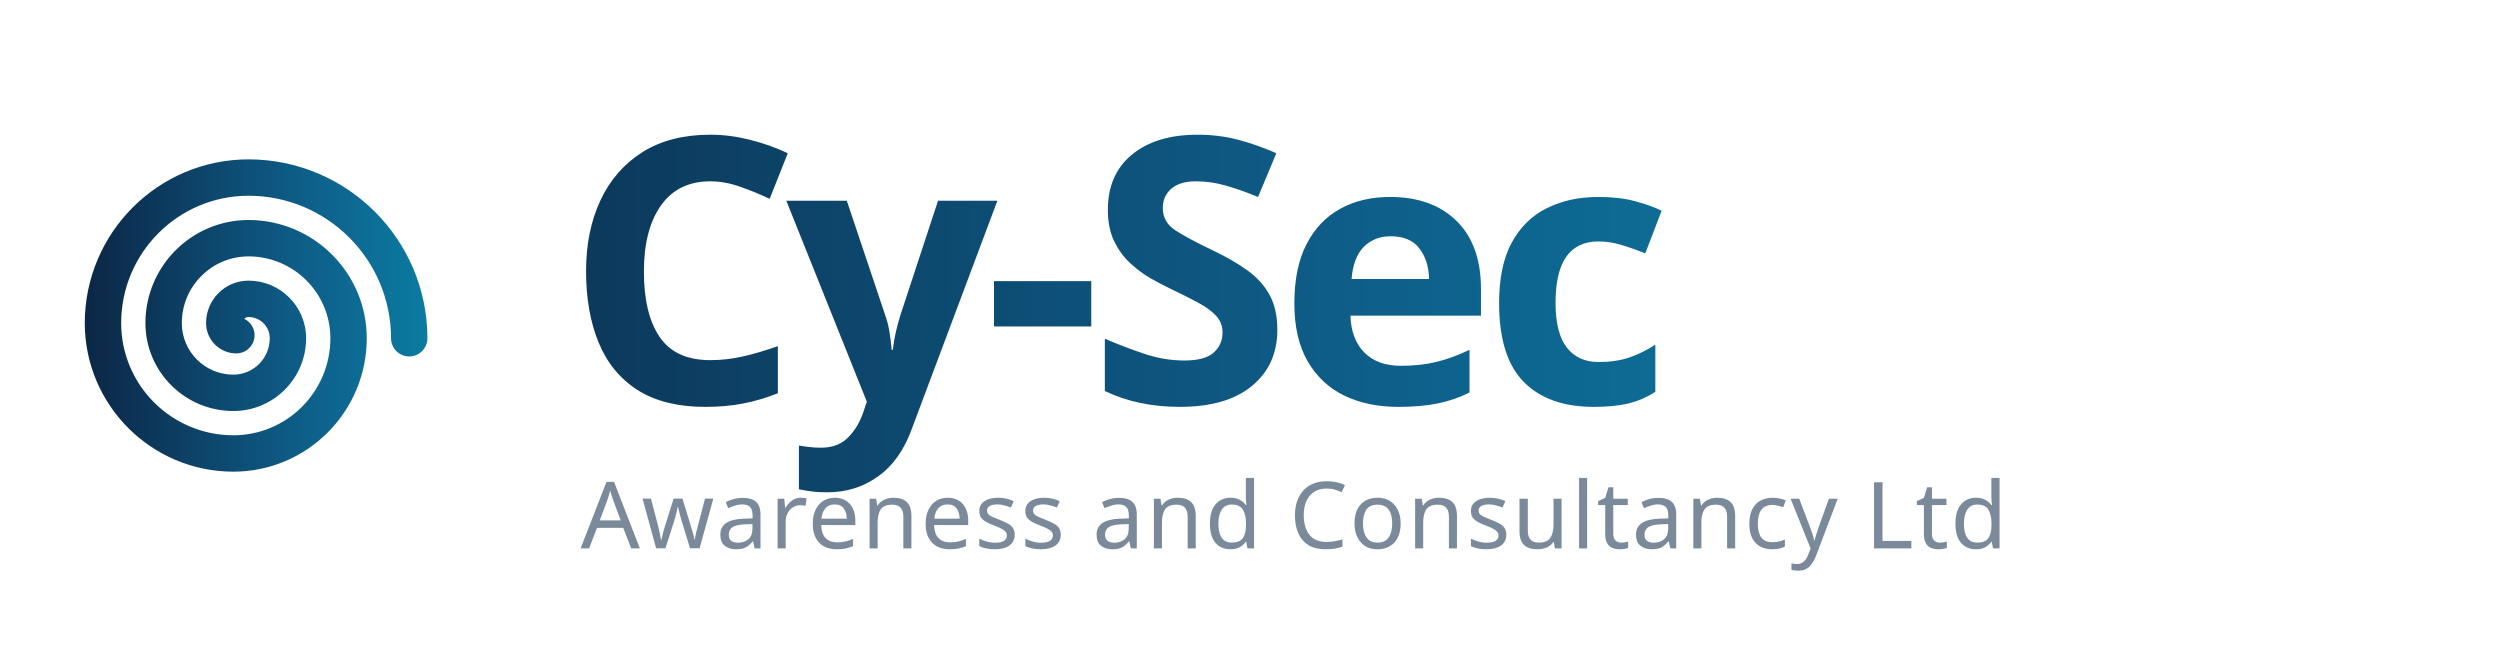
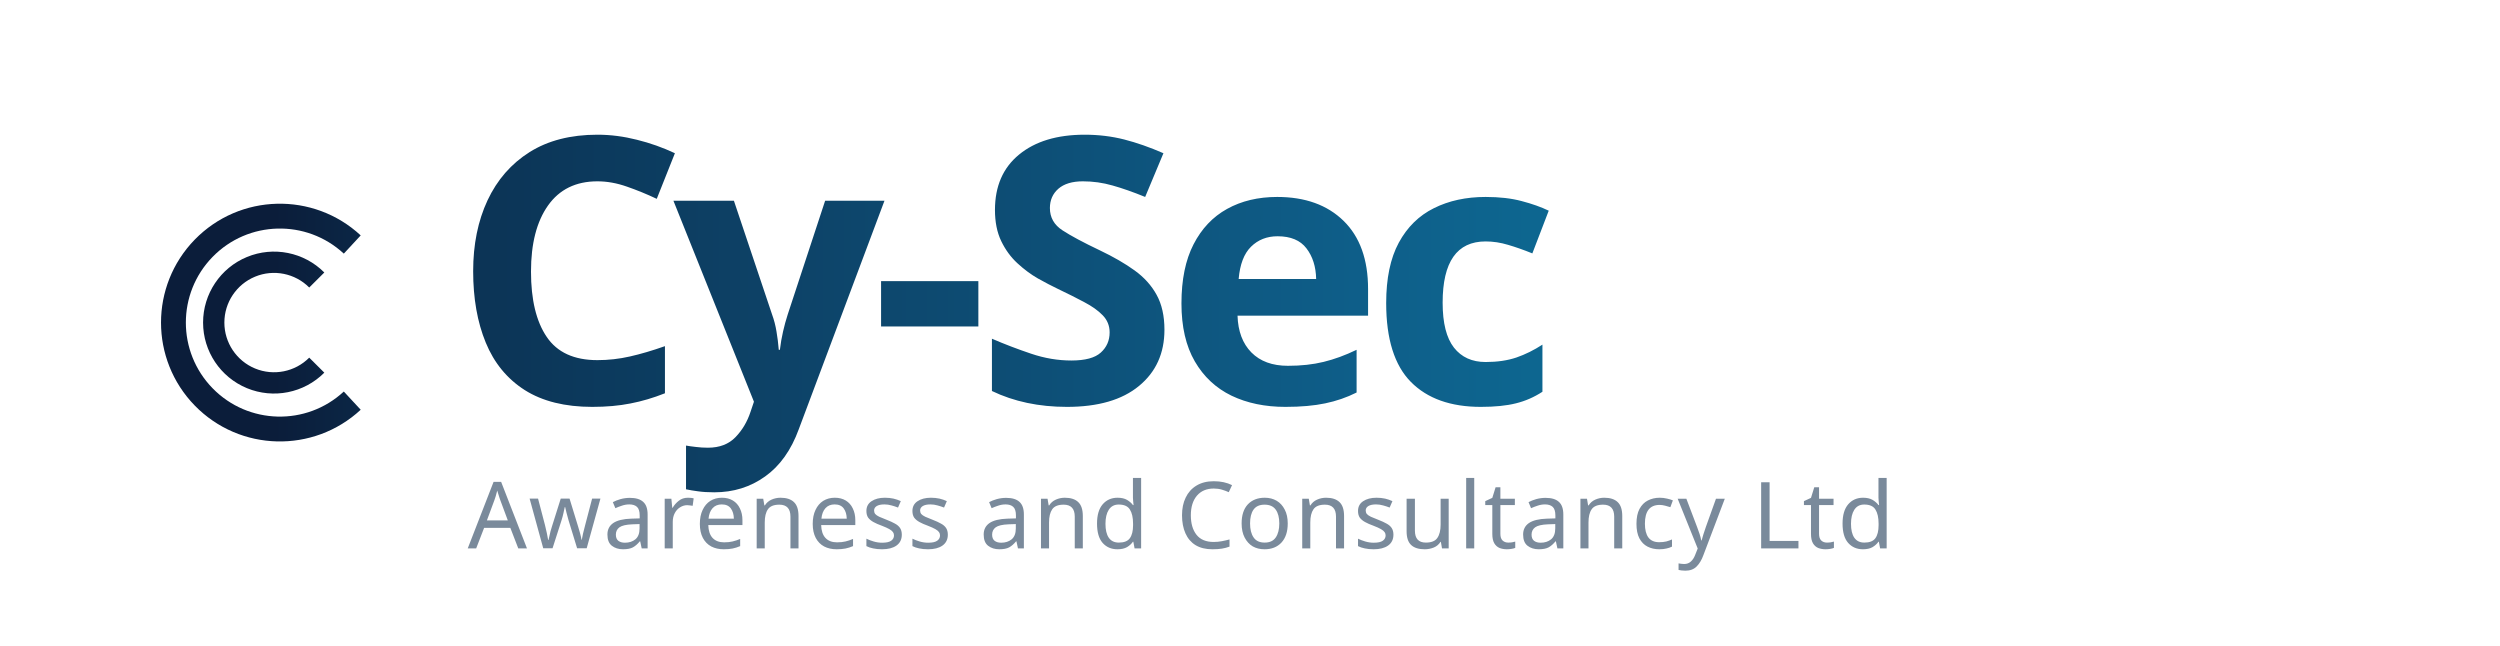
<svg xmlns="http://www.w3.org/2000/svg" viewBox="0 0 310 80" width="310" height="80">
  <defs>
    <linearGradient id="fg" gradientUnits="userSpaceOnUse" x1="0" y1="0" x2="310" y2="0">
      <stop offset="0%" stop-color="#0B1D3A" />
      <stop offset="55%" stop-color="#0E5F8A" />
      <stop offset="100%" stop-color="#0891B2" />
    </linearGradient>
  </defs>
-   <g transform="translate(6,16) scale(0.188)">
-     <path fill="url(#fg)" d="M250 138a12 12 0 0 1-24 0a94.11 94.11 0 0 0-94-94a84.09 84.09 0 0 0-84 84a74.09 74.09 0 0 0 74 74a64.07 64.07 0 0 0 64-64a54.06 54.06 0 0 0-54-54a44.05 44.05 0 0 0-44 44a34 34 0 0 0 34 34a24 24 0 0 0 24-24a14 14 0 0 0-14-14a4 4 0 0 0-2.82 1.17A12 12 0 0 1 124 148a20 20 0 0 1-20-20a28 28 0 0 1 28-28a38 38 0 0 1 38 38a48.05 48.05 0 0 1-48 48a58.07 58.07 0 0 1-58-58a68.07 68.07 0 0 1 68-68a78.09 78.09 0 0 1 78 78a88.1 88.1 0 0 1-88 88a98.11 98.11 0 0 1-98-98A108.12 108.12 0 0 1 132 20a118.13 118.13 0 0 1 118 118" />
+   <g transform="translate(34,40) scale(0.44)" fill="none" stroke="url(#fg)" stroke-linecap="butt">
+     <path d="M 22 -22 A 30 30 0 1 0 22 22" stroke-width="7" />
+     <path d="M 12 -12 A 17 17 0 1 0 12 12" stroke-width="6" />
  </g>
-   <text x="70" y="50" font-family="'Segoe UI','SF Pro Display',-apple-system,sans-serif" font-size="46" font-weight="800" letter-spacing="-1.8" fill="url(#fg)">Cy-Sec</text>
-   <text x="72" y="68" font-family="'Segoe UI','SF Pro Display',-apple-system,sans-serif" font-size="11.5" font-weight="400" letter-spacing="0.2" fill="#7A8A9B">Awareness and Consultancy Ltd</text>
+   <text x="56" y="50" font-family="'Segoe UI','SF Pro Display',-apple-system,sans-serif" font-size="46" font-weight="800" letter-spacing="-1.8" fill="url(#fg)">Cy-Sec</text>
+   <text x="58" y="68" font-family="'Segoe UI','SF Pro Display',-apple-system,sans-serif" font-size="11.5" font-weight="400" letter-spacing="0.2" fill="#7A8A9B">Awareness and Consultancy Ltd</text>
</svg>
